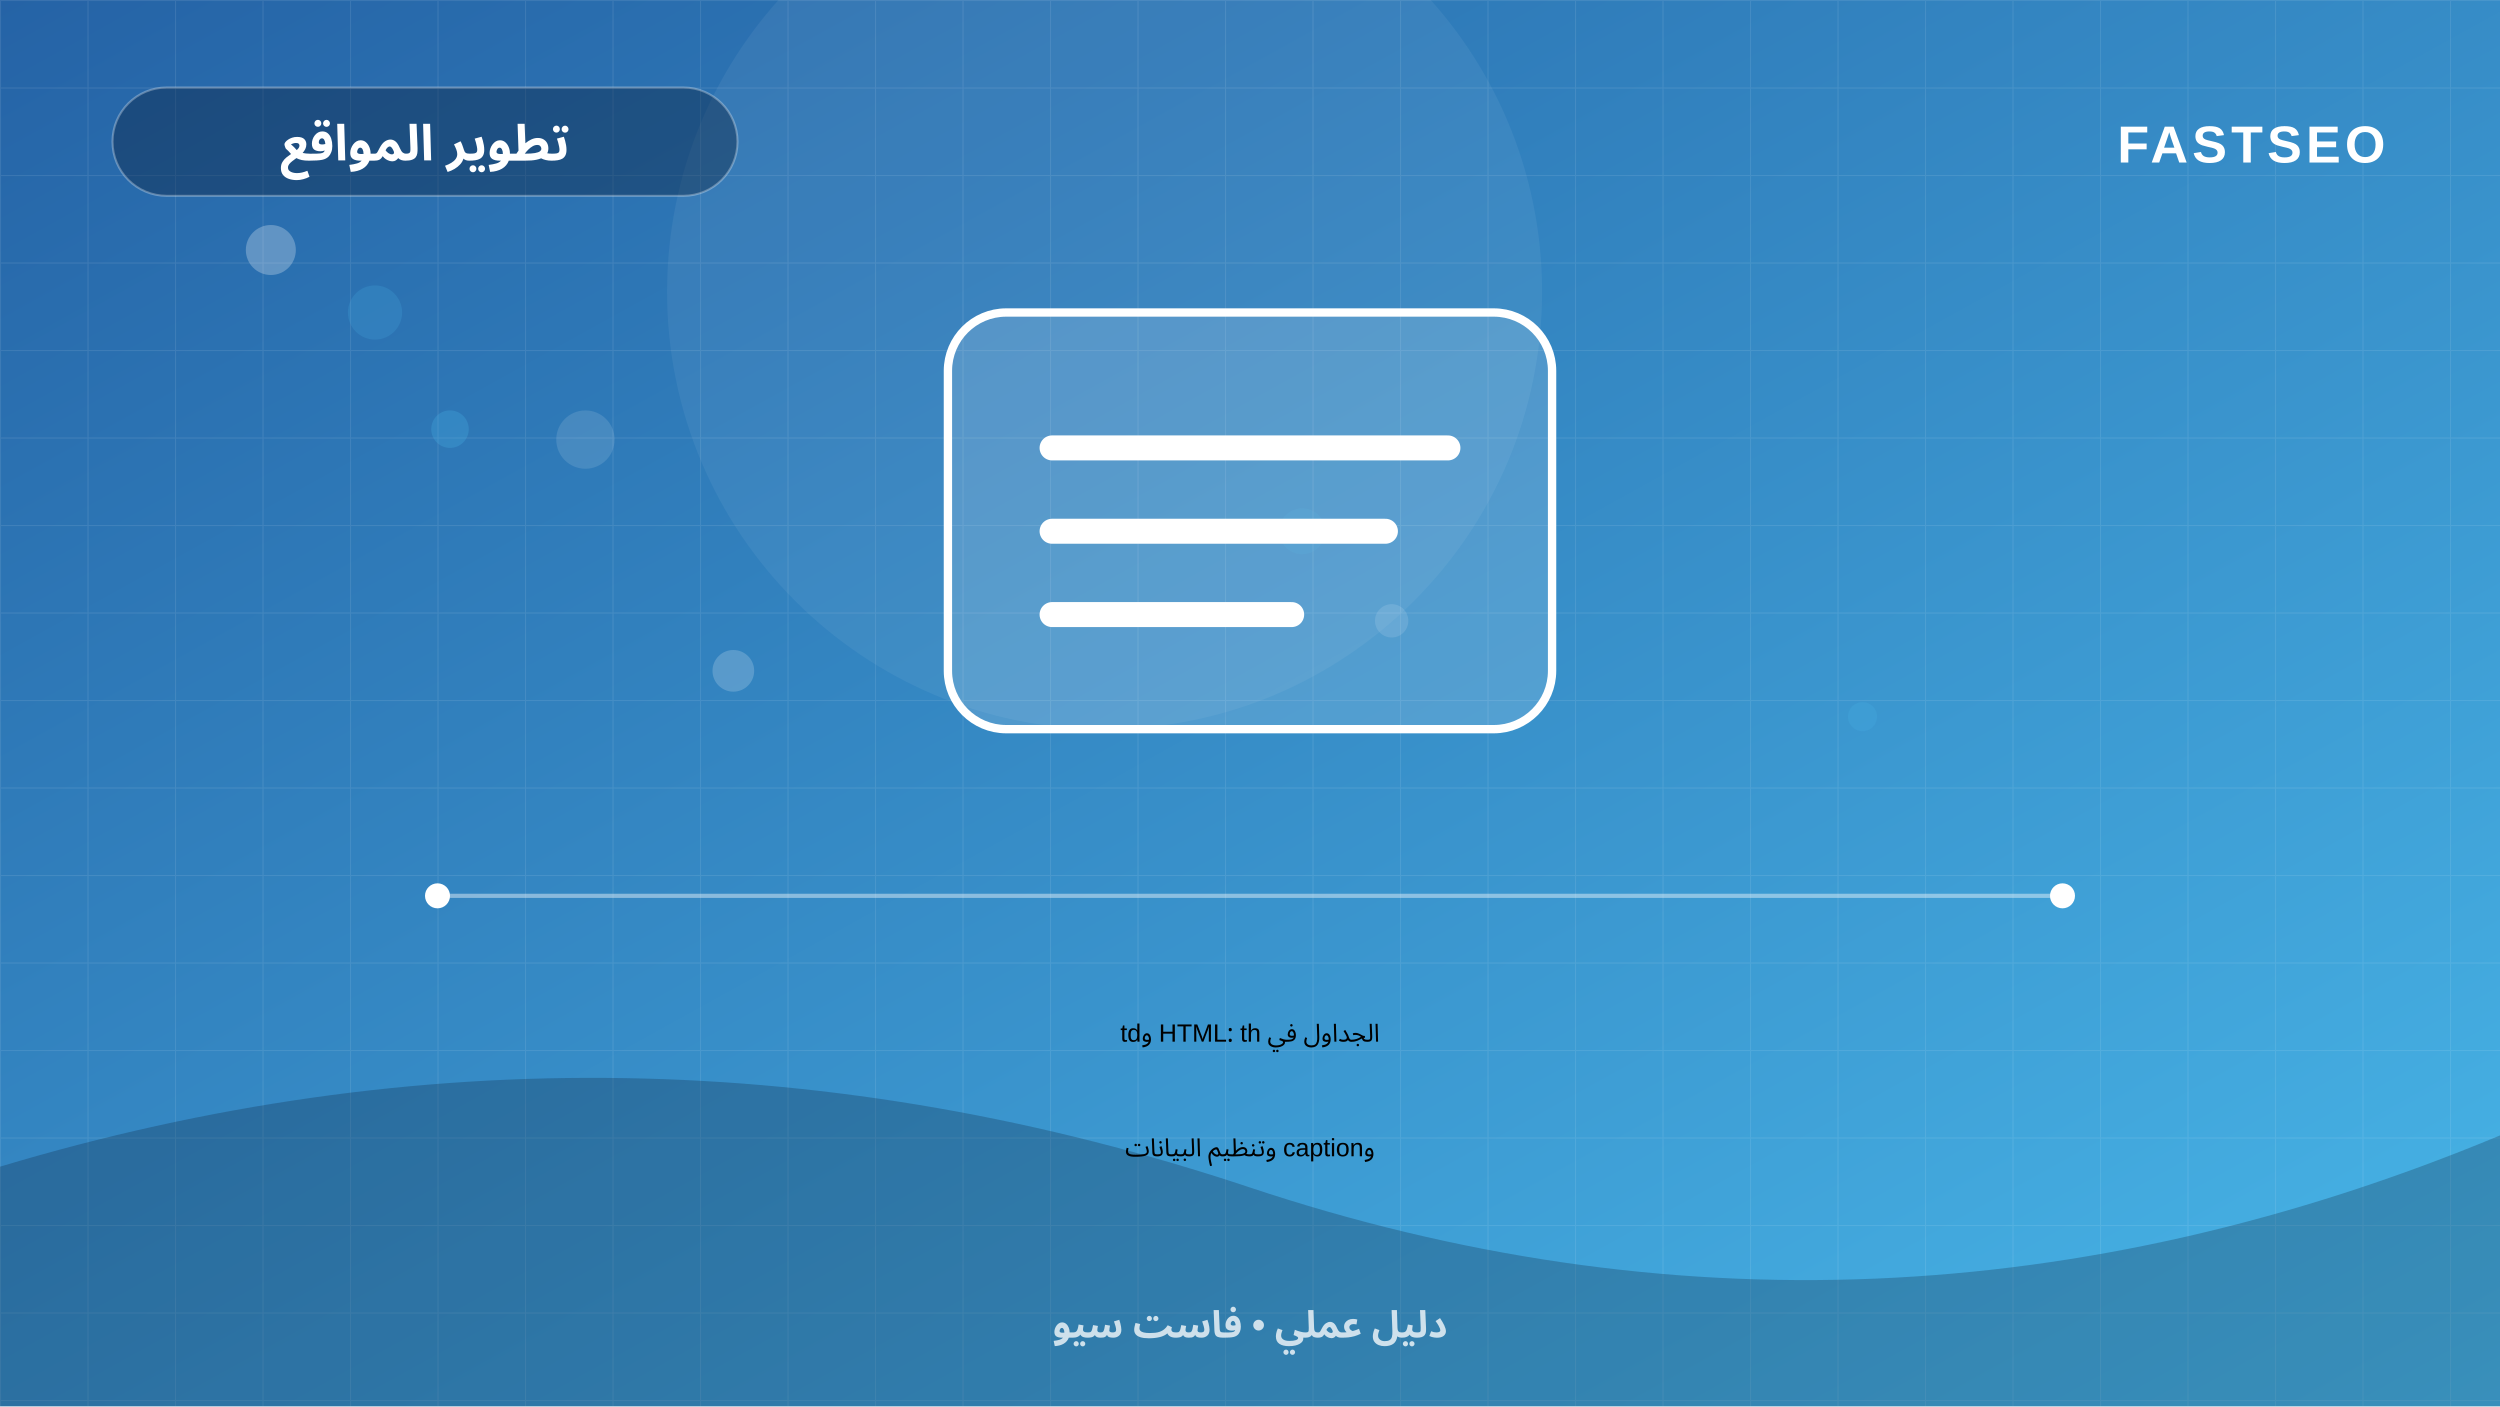
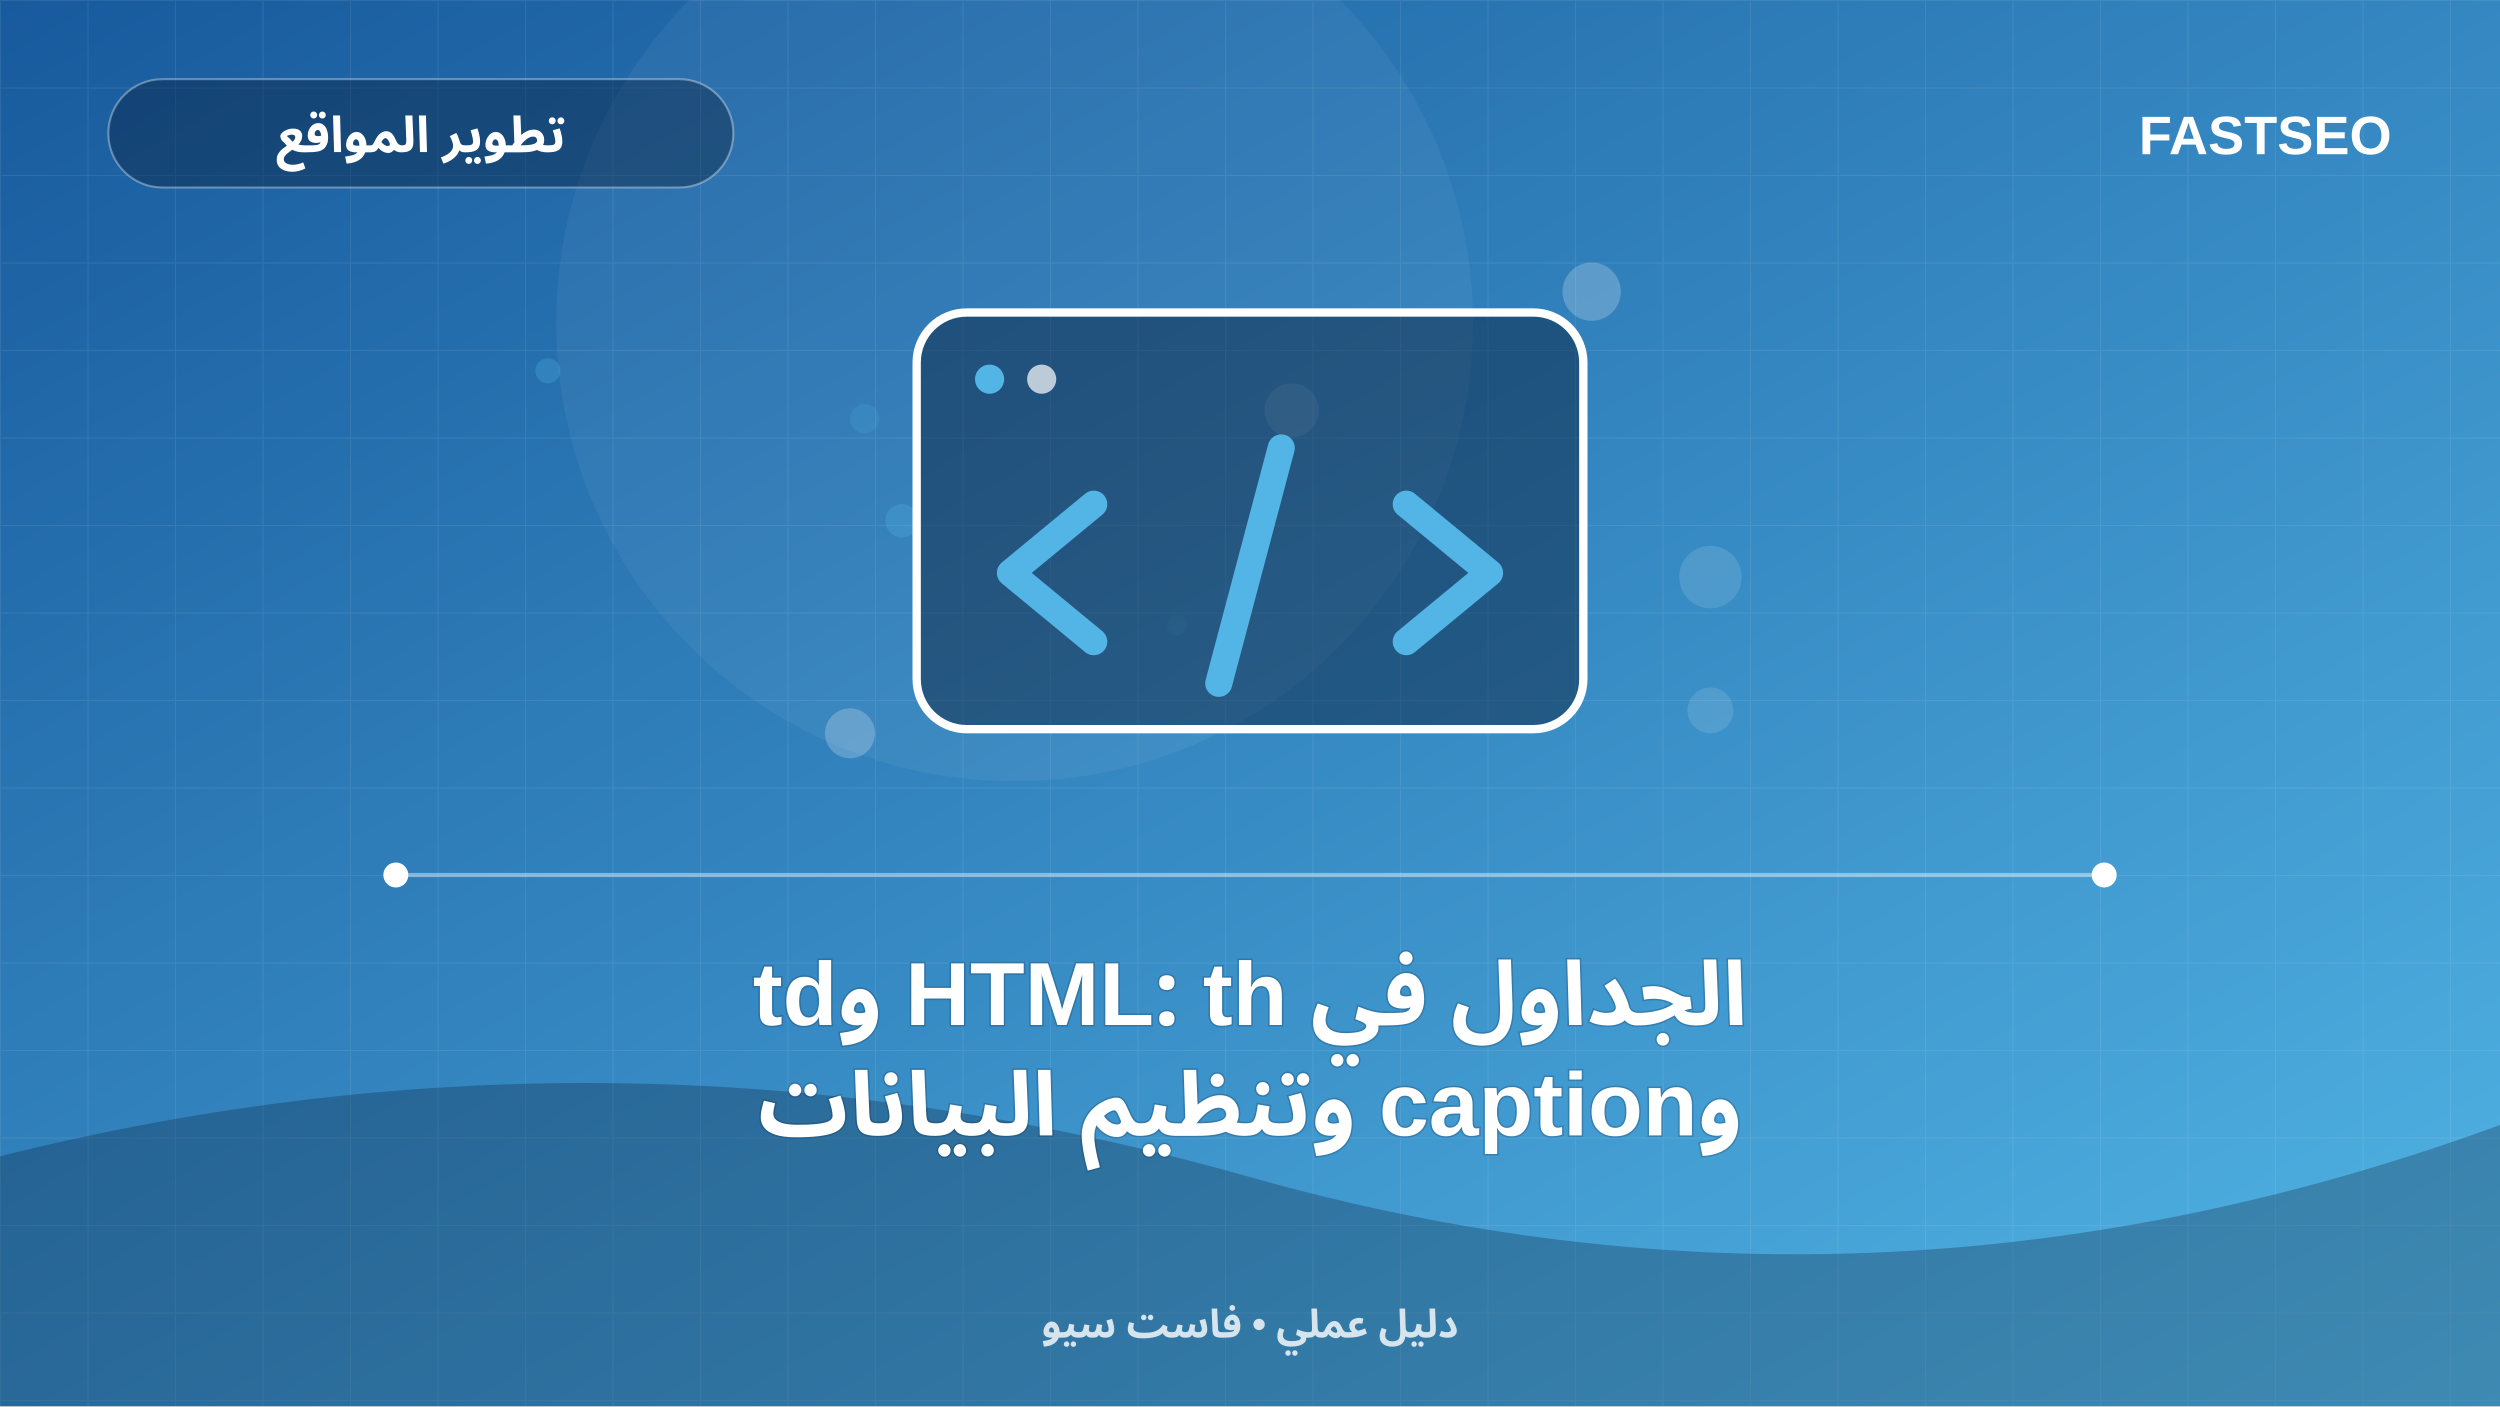
- <svg xmlns="http://www.w3.org/2000/svg" width="1200" height="675" viewBox="0 0 1200 675" role="img" aria-labelledby="title desc">
+ <svg xmlns="http://www.w3.org/2000/svg" width="1200" height="675" viewBox="0 0 1200 675" role="img" aria-labelledby="t dsc">
  <defs>
    <linearGradient id="bg" x1="0" y1="0" x2="1" y2="1">
-       <stop offset="0" stop-color="#2563A6" />
-       <stop offset="1" stop-color="#48B6E8" />
+       <stop stop-color="#185A9D" />
+       <stop offset="1" stop-color="#52B5E5" />
    </linearGradient>
-     <radialGradient id="orb">
-       <stop stop-color="#fff" stop-opacity=".5" />
-       <stop offset="1" stop-color="#fff" stop-opacity="0" />
-     </radialGradient>
-     <pattern id="grid" width="42" height="42" patternUnits="userSpaceOnUse">
-       <path d="M42 0H0V42" fill="none" stroke="#fff" stroke-opacity=".09" stroke-width="1" />
+     <pattern id="g" width="42" height="42" patternUnits="userSpaceOnUse">
+       <path d="M42 0H0V42" fill="none" stroke="#fff" stroke-opacity=".08" />
    </pattern>
+     <style>.headline{fill:#fff;font-family:'Noto Sans Arabic',Tahoma,Arial,sans-serif;font-size:43px;font-weight:900;paint-order:stroke;stroke:#10213B;stroke-opacity:.22;stroke-width:1.5px}</style>
  </defs>
  <rect width="1200" height="675" fill="url(#bg)" />
-   <rect width="1200" height="675" fill="url(#grid)" />
-   <path d="M0 560Q300 470 600 570T1200 545V675H0Z" fill="#07152B" opacity=".24" />
-   <circle cx="530.2" cy="140" r="210" fill="#fff" opacity=".055" />
-   <circle cx="281" cy="211" r="14" fill="#fff" opacity="0.12" />
-   <circle cx="180" cy="150" r="13" fill="#48B6E8" opacity="0.19" />
-   <circle cx="130" cy="120" r="12" fill="#fff" opacity="0.26" />
-   <circle cx="625" cy="255" r="11" fill="#48B6E8" opacity="0.12" />
-   <circle cx="352" cy="322" r="10" fill="#fff" opacity="0.19" />
-   <circle cx="216" cy="206" r="9" fill="#48B6E8" opacity="0.26" />
-   <circle cx="668" cy="298" r="8" fill="#fff" opacity="0.12" />
-   <circle cx="894" cy="344" r="7" fill="#48B6E8" opacity="0.19" />
-   <g font-family="Noto Sans Arabic,Tahoma,Arial,sans-serif">
-     <rect x="54" y="42" width="300" height="52" rx="26" fill="#07152B" fill-opacity=".35" stroke="#fff" stroke-opacity=".3" />
-     <text x="204" y="77" text-anchor="middle" fill="#fff" font-size="24" font-weight="800" direction="rtl">تطوير المواقع</text>
-     <text x="1145" y="78" text-anchor="end" fill="#fff" font-size="25" font-weight="900" letter-spacing="2">FASTSEO</text>
+   <rect width="1200" height="675" fill="url(#g)" />
+   <circle cx="487" cy="155" r="220" fill="#fff" opacity=".05" />
+   <circle cx="821" cy="341" r="11" fill="#fff" opacity="0.12" />
+   <circle cx="565" cy="300" r="5" fill="#52B5E5" opacity="0.17" />
+   <circle cx="408" cy="352" r="12" fill="#fff" opacity="0.22" />
+   <circle cx="263" cy="178" r="6" fill="#52B5E5" opacity="0.27" />
+   <circle cx="620" cy="197" r="13" fill="#fff" opacity="0.12" />
+   <circle cx="415" cy="201" r="7" fill="#52B5E5" opacity="0.17" />
+   <circle cx="764" cy="140" r="14" fill="#fff" opacity="0.22" />
+   <circle cx="433" cy="250" r="8" fill="#52B5E5" opacity="0.27" />
+   <circle cx="821" cy="277" r="15" fill="#fff" opacity="0.12" />
+   <path d="M0 555Q300 480 600 565T1200 540V675H0Z" fill="#07152B" opacity=".27" />
+   <g font-family="'Noto Sans Arabic',Tahoma,Arial,sans-serif">
+     <rect x="52" y="38" width="300" height="52" rx="26" fill="#07152B" fill-opacity=".36" stroke="#fff" stroke-opacity=".35" />
+     <text x="202" y="73" text-anchor="middle" fill="#fff" font-size="24" font-weight="800" direction="rtl">تطوير المواقع</text>
+     <text x="1148" y="74" text-anchor="end" fill="#fff" font-size="26" font-weight="900">FASTSEO</text>
    <g transform="translate(600 250)">
-       <rect x="-145" y="-100" width="290" height="200" rx="28" fill="#fff" fill-opacity=".14" stroke="#fff" stroke-width="4" />
-       <path d="M-95 -35H95 M-95 5H65 M-95 45H20" stroke="#fff" stroke-width="12" stroke-linecap="round" />
+       <rect x="-160" y="-100" width="320" height="200" rx="24" fill="#07152B" fill-opacity=".42" stroke="#fff" stroke-width="4" />
+       <circle cx="-125" cy="-68" r="7" fill="#52B5E5" />
+       <circle cx="-100" cy="-68" r="7" fill="#fff" opacity=".7" />
+       <path d="M-75 -8L-115 25 -75 58M75 -8L115 25 75 58M15 -35L-15 78" fill="none" stroke="#52B5E5" stroke-width="13" stroke-linecap="round" stroke-linejoin="round" />
    </g>
-     <path d="M210 430H990" stroke="#fff" stroke-opacity=".42" stroke-width="2" />
-     <circle cx="210" cy="430" r="6" fill="#fff" />
-     <circle cx="990" cy="430" r="6" fill="#fff" />
-     <text x="600" y="500" text-anchor="middle" direction="rtl" unicode-bidi="plaintext" class="headline">الجداول في HTML: th وtd</text>
-     <text x="600" y="555" text-anchor="middle" direction="rtl" unicode-bidi="plaintext" class="headline">وcaption وتنظيم البيانات</text>
-     <text x="600" y="642" text-anchor="middle" fill="#fff" opacity=".76" font-size="18" font-weight="600" direction="rtl">دليل عملي • فاست سيو</text>
+     <path d="M190 420H1010" stroke="#fff" stroke-opacity=".42" stroke-width="2" />
+     <circle cx="190" cy="420" r="6" fill="#fff" />
+     <circle cx="1010" cy="420" r="6" fill="#fff" />
+     <text class="headline" x="600" y="492" text-anchor="middle" direction="rtl" unicode-bidi="plaintext">الجداول في HTML: th وtd</text>
+     <text class="headline" x="600" y="545" text-anchor="middle" direction="rtl" unicode-bidi="plaintext">وcaption وتنظيم البيانات</text>
+     <text x="600" y="642" text-anchor="middle" fill="#fff" opacity=".8" font-size="19" font-weight="700" direction="rtl">دليل عملي • فاست سيو</text>
  </g>
</svg>
